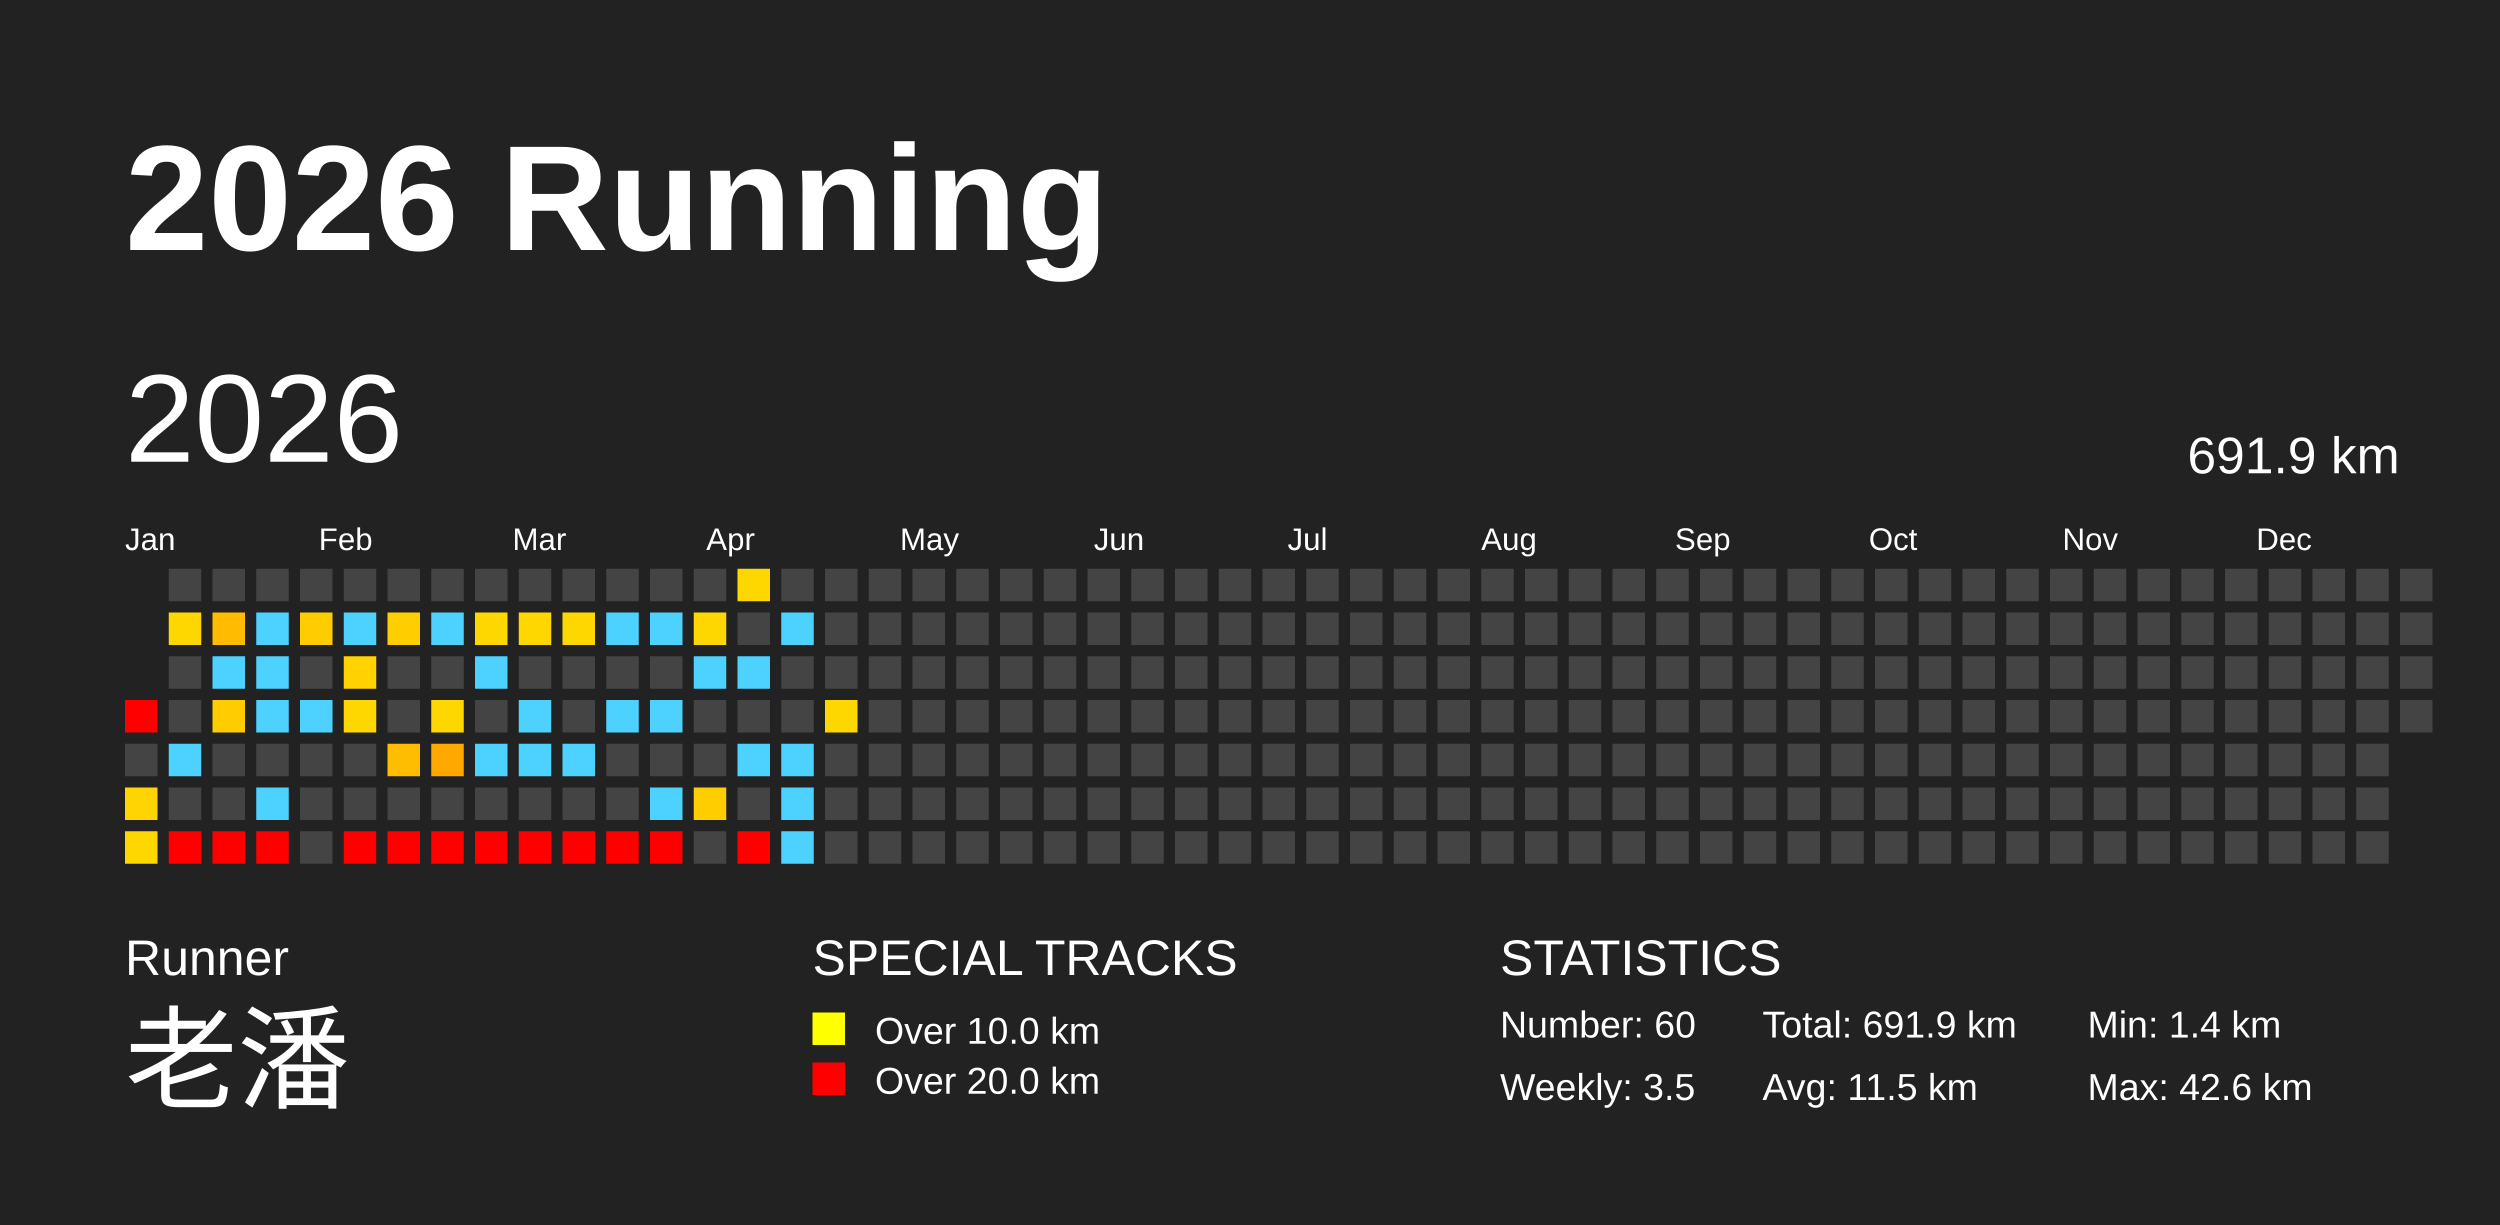
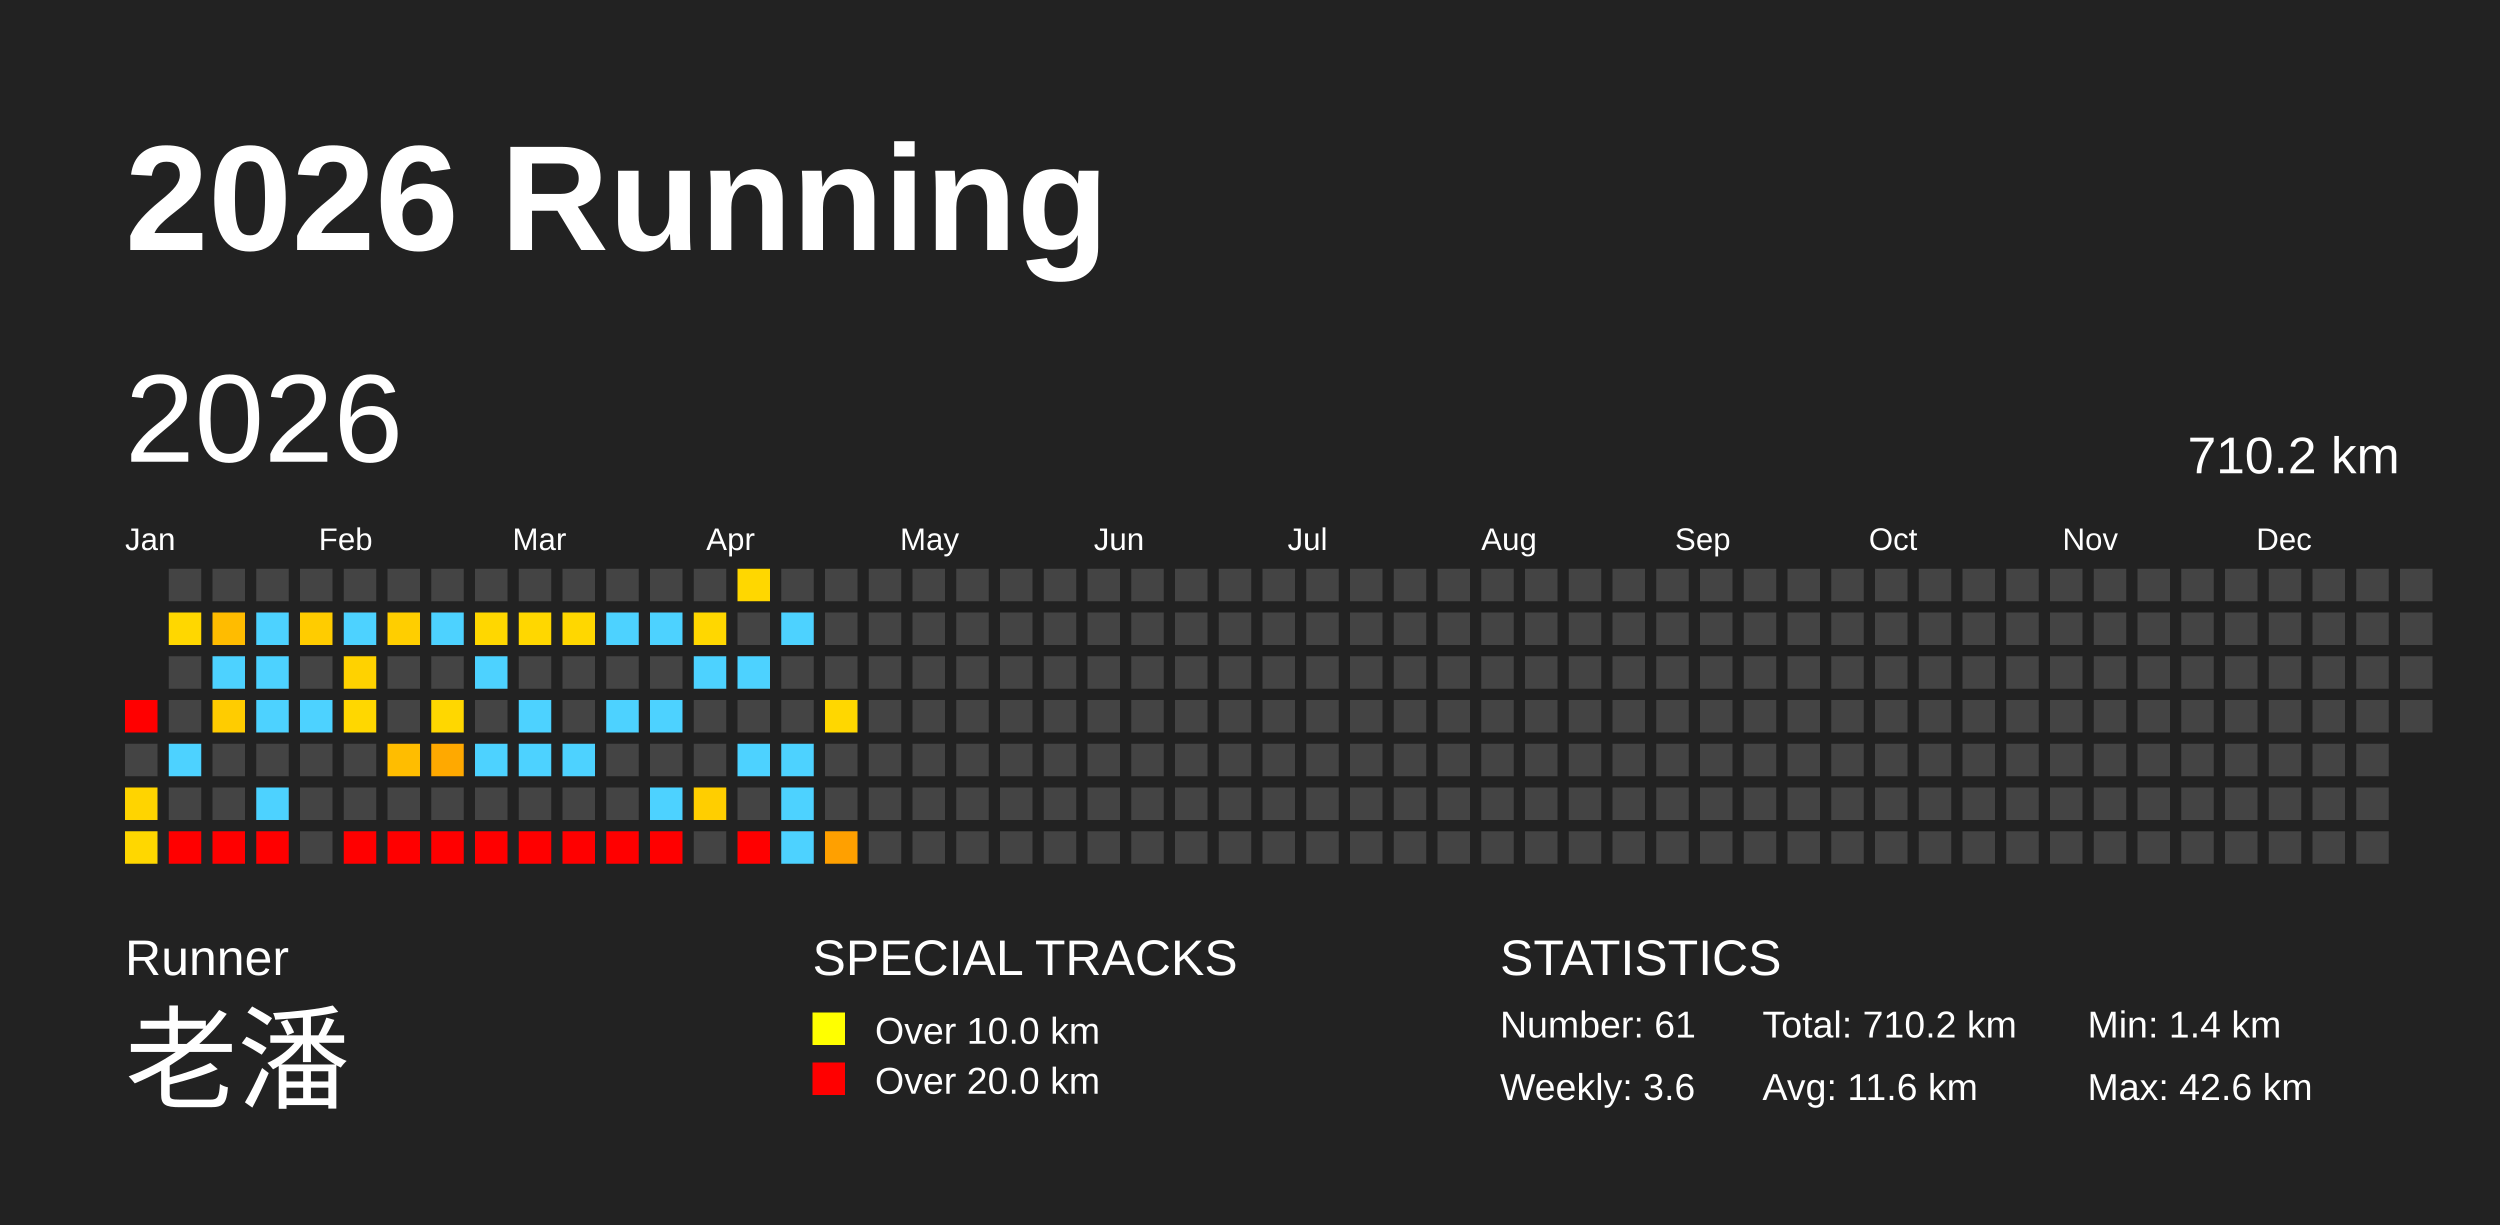
<svg xmlns="http://www.w3.org/2000/svg" baseProfile="full" height="98mm" version="1.1" viewBox="0,0,200,98" width="200mm">
  <defs />
  <rect fill="#222222" height="98" width="200" x="0" y="0" />
  <text fill="#FFFFFF" style="font-size:12px; font-family:Arial; font-weight:bold;" x="10" y="20">2026 Running</text>
  <text fill="#FFFFFF" style="font-size:4px; font-family:Arial" x="10" y="78">Runner</text>
  <text fill="#FFFFFF" style="font-size:9px; font-family:Arial" x="10" y="88">老潘</text>
  <text fill="#FFFFFF" style="font-size:4px; font-family:Arial" x="65" y="78">SPECIAL TRACKS</text>
  <rect fill="yellow" height="2.6" width="2.6" x="65" y="81" />
  <text fill="#FFFFFF" style="font-size:3px; font-family:Arial" x="70" y="83.5">Over 10.0 km</text>
  <rect fill="red" height="2.6" width="2.6" x="65" y="85" />
  <text fill="#FFFFFF" style="font-size:3px; font-family:Arial" x="70" y="87.5">Over 20.0 km</text>
  <text fill="#FFFFFF" style="font-size:4px; font-family:Arial" x="120" y="78">STATISTICS</text>
-   <text fill="#FFFFFF" style="font-size:3px; font-family:Arial" x="120" y="83">Number: 60</text>
-   <text fill="#FFFFFF" style="font-size:3px; font-family:Arial" x="120" y="88">Weekly: 3.5</text>
-   <text fill="#FFFFFF" style="font-size:3px; font-family:Arial" x="141" y="83">Total: 691.9 km</text>
-   <text fill="#FFFFFF" style="font-size:3px; font-family:Arial" x="141" y="88">Avg: 11.5 km</text>
+   <text fill="#FFFFFF" style="font-size:3px; font-family:Arial" x="120" y="83">Number: 61</text>
+   <text fill="#FFFFFF" style="font-size:3px; font-family:Arial" x="120" y="88">Weekly: 3.6</text>
+   <text fill="#FFFFFF" style="font-size:3px; font-family:Arial" x="141" y="83">Total: 710.2 km</text>
+   <text fill="#FFFFFF" style="font-size:3px; font-family:Arial" x="141" y="88">Avg: 11.6 km</text>
  <text fill="#FFFFFF" style="font-size:3px; font-family:Arial" x="167" y="83">Min: 1.4 km</text>
  <text fill="#FFFFFF" style="font-size:3px; font-family:Arial" x="167" y="88">Max: 42.6 km</text>
  <text dominant-baseline="hanging" fill="#FFFFFF" style="font-size:10.0px; font-family:Arial;" x="10" y="30">2026</text>
-   <text dominant-baseline="hanging" fill="#FFFFFF" style="font-size:4.125px; font-family:Arial;" x="175" y="35">691.9 km</text>
+   <text dominant-baseline="hanging" fill="#FFFFFF" style="font-size:4.125px; font-family:Arial;" x="175" y="35">710.2 km</text>
  <text fill="#FFFFFF" style="font-size:2.5px; font-family:Arial" x="10.0" y="44">Jan</text>
  <text fill="#FFFFFF" style="font-size:2.5px; font-family:Arial" x="25.5" y="44">Feb</text>
  <text fill="#FFFFFF" style="font-size:2.5px; font-family:Arial" x="41.0" y="44">Mar</text>
  <text fill="#FFFFFF" style="font-size:2.5px; font-family:Arial" x="56.5" y="44">Apr</text>
  <text fill="#FFFFFF" style="font-size:2.5px; font-family:Arial" x="72.0" y="44">May</text>
  <text fill="#FFFFFF" style="font-size:2.5px; font-family:Arial" x="87.5" y="44">Jun</text>
  <text fill="#FFFFFF" style="font-size:2.5px; font-family:Arial" x="103.0" y="44">Jul</text>
  <text fill="#FFFFFF" style="font-size:2.5px; font-family:Arial" x="118.5" y="44">Aug</text>
  <text fill="#FFFFFF" style="font-size:2.5px; font-family:Arial" x="134.0" y="44">Sep</text>
  <text fill="#FFFFFF" style="font-size:2.5px; font-family:Arial" x="149.5" y="44">Oct</text>
  <text fill="#FFFFFF" style="font-size:2.5px; font-family:Arial" x="165.0" y="44">Nov</text>
  <text fill="#FFFFFF" style="font-size:2.5px; font-family:Arial" x="180.5" y="44">Dec</text>
  <rect fill="red" height="2.6" width="2.6" x="10.0" y="56.0" />
  <rect fill="#444444" height="2.6" width="2.6" x="10.0" y="59.5" />
  <rect fill="#ffd400" height="2.6" width="2.6" x="10.0" y="63.0" />
  <rect fill="#ffd700" height="2.6" width="2.6" x="10.0" y="66.5" />
  <rect fill="#444444" height="2.6" width="2.6" x="13.5" y="45.5" />
  <rect fill="#ffd700" height="2.6" width="2.6" x="13.5" y="49.0" />
  <rect fill="#444444" height="2.6" width="2.6" x="13.5" y="52.5" />
  <rect fill="#444444" height="2.6" width="2.6" x="13.5" y="56.0" />
  <rect fill="#4dd2ff" height="2.6" width="2.6" x="13.5" y="59.5" />
  <rect fill="#444444" height="2.6" width="2.6" x="13.5" y="63.0" />
  <rect fill="red" height="2.6" width="2.6" x="13.5" y="66.5" />
  <rect fill="#444444" height="2.6" width="2.6" x="17.0" y="45.5" />
  <rect fill="#ffbc00" height="2.6" width="2.6" x="17.0" y="49.0" />
  <rect fill="#4dd2ff" height="2.6" width="2.6" x="17.0" y="52.5" />
  <rect fill="#ffcc00" height="2.6" width="2.6" x="17.0" y="56.0" />
  <rect fill="#444444" height="2.6" width="2.6" x="17.0" y="59.5" />
  <rect fill="#444444" height="2.6" width="2.6" x="17.0" y="63.0" />
  <rect fill="red" height="2.6" width="2.6" x="17.0" y="66.5" />
  <rect fill="#444444" height="2.6" width="2.6" x="20.5" y="45.5" />
  <rect fill="#4dd2ff" height="2.6" width="2.6" x="20.5" y="49.0" />
  <rect fill="#4dd2ff" height="2.6" width="2.6" x="20.5" y="52.5" />
  <rect fill="#4dd2ff" height="2.6" width="2.6" x="20.5" y="56.0" />
  <rect fill="#444444" height="2.6" width="2.6" x="20.5" y="59.5" />
  <rect fill="#4dd2ff" height="2.6" width="2.6" x="20.5" y="63.0" />
  <rect fill="red" height="2.6" width="2.6" x="20.5" y="66.5" />
  <rect fill="#444444" height="2.6" width="2.6" x="24.0" y="45.5" />
  <rect fill="#ffcc00" height="2.6" width="2.6" x="24.0" y="49.0" />
  <rect fill="#444444" height="2.6" width="2.6" x="24.0" y="52.5" />
  <rect fill="#4dd2ff" height="2.6" width="2.6" x="24.0" y="56.0" />
  <rect fill="#444444" height="2.6" width="2.6" x="24.0" y="59.5" />
  <rect fill="#444444" height="2.6" width="2.6" x="24.0" y="63.0" />
  <rect fill="#444444" height="2.6" width="2.6" x="24.0" y="66.5" />
  <rect fill="#444444" height="2.6" width="2.6" x="27.5" y="45.5" />
  <rect fill="#4dd2ff" height="2.6" width="2.6" x="27.5" y="49.0" />
  <rect fill="#ffd200" height="2.6" width="2.6" x="27.5" y="52.5" />
  <rect fill="#ffd700" height="2.6" width="2.6" x="27.5" y="56.0" />
  <rect fill="#444444" height="2.6" width="2.6" x="27.5" y="59.5" />
  <rect fill="#444444" height="2.6" width="2.6" x="27.5" y="63.0" />
  <rect fill="red" height="2.6" width="2.6" x="27.5" y="66.5" />
  <rect fill="#444444" height="2.6" width="2.6" x="31.0" y="45.5" />
  <rect fill="#ffce00" height="2.6" width="2.6" x="31.0" y="49.0" />
  <rect fill="#444444" height="2.6" width="2.6" x="31.0" y="52.5" />
  <rect fill="#444444" height="2.6" width="2.6" x="31.0" y="56.0" />
  <rect fill="#ffbd00" height="2.6" width="2.6" x="31.0" y="59.5" />
  <rect fill="#444444" height="2.6" width="2.6" x="31.0" y="63.0" />
  <rect fill="red" height="2.6" width="2.6" x="31.0" y="66.5" />
  <rect fill="#444444" height="2.6" width="2.6" x="34.5" y="45.5" />
  <rect fill="#4dd2ff" height="2.6" width="2.6" x="34.5" y="49.0" />
  <rect fill="#444444" height="2.6" width="2.6" x="34.5" y="52.5" />
  <rect fill="#ffd700" height="2.6" width="2.6" x="34.5" y="56.0" />
  <rect fill="#ffa900" height="2.6" width="2.6" x="34.5" y="59.5" />
  <rect fill="#444444" height="2.6" width="2.6" x="34.5" y="63.0" />
  <rect fill="red" height="2.6" width="2.6" x="34.5" y="66.5" />
  <rect fill="#444444" height="2.6" width="2.6" x="38.0" y="45.5" />
  <rect fill="#ffd700" height="2.6" width="2.6" x="38.0" y="49.0" />
  <rect fill="#4dd2ff" height="2.6" width="2.6" x="38.0" y="52.5" />
  <rect fill="#444444" height="2.6" width="2.6" x="38.0" y="56.0" />
  <rect fill="#4dd2ff" height="2.6" width="2.6" x="38.0" y="59.5" />
  <rect fill="#444444" height="2.6" width="2.6" x="38.0" y="63.0" />
  <rect fill="red" height="2.6" width="2.6" x="38.0" y="66.5" />
  <rect fill="#444444" height="2.6" width="2.6" x="41.5" y="45.5" />
  <rect fill="#ffd700" height="2.6" width="2.6" x="41.5" y="49.0" />
  <rect fill="#444444" height="2.6" width="2.6" x="41.5" y="52.5" />
  <rect fill="#4dd2ff" height="2.6" width="2.6" x="41.5" y="56.0" />
  <rect fill="#4dd2ff" height="2.6" width="2.6" x="41.5" y="59.5" />
  <rect fill="#444444" height="2.6" width="2.6" x="41.5" y="63.0" />
  <rect fill="red" height="2.6" width="2.6" x="41.5" y="66.5" />
  <rect fill="#444444" height="2.6" width="2.6" x="45.0" y="45.5" />
  <rect fill="#ffd700" height="2.6" width="2.6" x="45.0" y="49.0" />
  <rect fill="#444444" height="2.6" width="2.6" x="45.0" y="52.5" />
  <rect fill="#444444" height="2.6" width="2.6" x="45.0" y="56.0" />
  <rect fill="#4dd2ff" height="2.6" width="2.6" x="45.0" y="59.5" />
  <rect fill="#444444" height="2.6" width="2.6" x="45.0" y="63.0" />
  <rect fill="red" height="2.6" width="2.6" x="45.0" y="66.5" />
  <rect fill="#444444" height="2.6" width="2.6" x="48.5" y="45.5" />
  <rect fill="#4dd2ff" height="2.6" width="2.6" x="48.5" y="49.0" />
  <rect fill="#444444" height="2.6" width="2.6" x="48.5" y="52.5" />
  <rect fill="#4dd2ff" height="2.6" width="2.6" x="48.5" y="56.0" />
  <rect fill="#444444" height="2.6" width="2.6" x="48.5" y="59.5" />
  <rect fill="#444444" height="2.6" width="2.6" x="48.5" y="63.0" />
  <rect fill="red" height="2.6" width="2.6" x="48.5" y="66.5" />
  <rect fill="#444444" height="2.6" width="2.6" x="52.0" y="45.5" />
  <rect fill="#4dd2ff" height="2.6" width="2.6" x="52.0" y="49.0" />
  <rect fill="#444444" height="2.6" width="2.6" x="52.0" y="52.5" />
  <rect fill="#4dd2ff" height="2.6" width="2.6" x="52.0" y="56.0" />
  <rect fill="#444444" height="2.6" width="2.6" x="52.0" y="59.5" />
  <rect fill="#4dd2ff" height="2.6" width="2.6" x="52.0" y="63.0" />
  <rect fill="red" height="2.6" width="2.6" x="52.0" y="66.5" />
  <rect fill="#444444" height="2.6" width="2.6" x="55.5" y="45.5" />
  <rect fill="#ffd700" height="2.6" width="2.6" x="55.5" y="49.0" />
  <rect fill="#4dd2ff" height="2.6" width="2.6" x="55.5" y="52.5" />
  <rect fill="#444444" height="2.6" width="2.6" x="55.5" y="56.0" />
  <rect fill="#444444" height="2.6" width="2.6" x="55.5" y="59.5" />
  <rect fill="#ffce00" height="2.6" width="2.6" x="55.5" y="63.0" />
  <rect fill="#444444" height="2.6" width="2.6" x="55.5" y="66.5" />
  <rect fill="#ffd700" height="2.6" width="2.6" x="59.0" y="45.5" />
  <rect fill="#444444" height="2.6" width="2.6" x="59.0" y="49.0" />
  <rect fill="#4dd2ff" height="2.6" width="2.6" x="59.0" y="52.5" />
  <rect fill="#444444" height="2.6" width="2.6" x="59.0" y="56.0" />
  <rect fill="#4dd2ff" height="2.6" width="2.6" x="59.0" y="59.5" />
  <rect fill="#444444" height="2.6" width="2.6" x="59.0" y="63.0" />
  <rect fill="red" height="2.6" width="2.6" x="59.0" y="66.5" />
  <rect fill="#444444" height="2.6" width="2.6" x="62.5" y="45.5" />
  <rect fill="#4dd2ff" height="2.6" width="2.6" x="62.5" y="49.0" />
  <rect fill="#444444" height="2.6" width="2.6" x="62.5" y="52.5" />
  <rect fill="#444444" height="2.6" width="2.6" x="62.5" y="56.0" />
  <rect fill="#4dd2ff" height="2.6" width="2.6" x="62.5" y="59.5" />
  <rect fill="#4dd2ff" height="2.6" width="2.6" x="62.5" y="63.0" />
  <rect fill="#4dd2ff" height="2.6" width="2.6" x="62.5" y="66.5" />
  <rect fill="#444444" height="2.6" width="2.6" x="66.0" y="45.5" />
  <rect fill="#444444" height="2.6" width="2.6" x="66.0" y="49.0" />
  <rect fill="#444444" height="2.6" width="2.6" x="66.0" y="52.5" />
  <rect fill="#ffd700" height="2.6" width="2.6" x="66.0" y="56.0" />
  <rect fill="#444444" height="2.6" width="2.6" x="66.0" y="59.5" />
  <rect fill="#444444" height="2.6" width="2.6" x="66.0" y="63.0" />
-   <rect fill="#444444" height="2.6" width="2.6" x="66.0" y="66.5" />
+   <rect fill="#ffa000" height="2.6" width="2.6" x="66.0" y="66.5" />
  <rect fill="#444444" height="2.6" width="2.6" x="69.5" y="45.5" />
  <rect fill="#444444" height="2.6" width="2.6" x="69.5" y="49.0" />
  <rect fill="#444444" height="2.6" width="2.6" x="69.5" y="52.5" />
  <rect fill="#444444" height="2.6" width="2.6" x="69.5" y="56.0" />
  <rect fill="#444444" height="2.6" width="2.6" x="69.5" y="59.5" />
  <rect fill="#444444" height="2.6" width="2.6" x="69.5" y="63.0" />
  <rect fill="#444444" height="2.6" width="2.6" x="69.5" y="66.5" />
  <rect fill="#444444" height="2.6" width="2.6" x="73.0" y="45.5" />
  <rect fill="#444444" height="2.6" width="2.6" x="73.0" y="49.0" />
  <rect fill="#444444" height="2.6" width="2.6" x="73.0" y="52.5" />
  <rect fill="#444444" height="2.6" width="2.6" x="73.0" y="56.0" />
  <rect fill="#444444" height="2.6" width="2.6" x="73.0" y="59.5" />
  <rect fill="#444444" height="2.6" width="2.6" x="73.0" y="63.0" />
  <rect fill="#444444" height="2.6" width="2.6" x="73.0" y="66.5" />
  <rect fill="#444444" height="2.6" width="2.6" x="76.5" y="45.5" />
  <rect fill="#444444" height="2.6" width="2.6" x="76.5" y="49.0" />
  <rect fill="#444444" height="2.6" width="2.6" x="76.5" y="52.5" />
  <rect fill="#444444" height="2.6" width="2.6" x="76.5" y="56.0" />
  <rect fill="#444444" height="2.6" width="2.6" x="76.5" y="59.5" />
  <rect fill="#444444" height="2.6" width="2.6" x="76.5" y="63.0" />
  <rect fill="#444444" height="2.6" width="2.6" x="76.5" y="66.5" />
  <rect fill="#444444" height="2.6" width="2.6" x="80.0" y="45.5" />
  <rect fill="#444444" height="2.6" width="2.6" x="80.0" y="49.0" />
  <rect fill="#444444" height="2.6" width="2.6" x="80.0" y="52.5" />
  <rect fill="#444444" height="2.6" width="2.6" x="80.0" y="56.0" />
  <rect fill="#444444" height="2.6" width="2.6" x="80.0" y="59.5" />
  <rect fill="#444444" height="2.6" width="2.6" x="80.0" y="63.0" />
  <rect fill="#444444" height="2.6" width="2.6" x="80.0" y="66.5" />
  <rect fill="#444444" height="2.6" width="2.6" x="83.5" y="45.5" />
  <rect fill="#444444" height="2.6" width="2.6" x="83.5" y="49.0" />
  <rect fill="#444444" height="2.6" width="2.6" x="83.5" y="52.5" />
  <rect fill="#444444" height="2.6" width="2.6" x="83.5" y="56.0" />
  <rect fill="#444444" height="2.6" width="2.6" x="83.5" y="59.5" />
  <rect fill="#444444" height="2.6" width="2.6" x="83.5" y="63.0" />
  <rect fill="#444444" height="2.6" width="2.6" x="83.5" y="66.5" />
  <rect fill="#444444" height="2.6" width="2.6" x="87.0" y="45.5" />
  <rect fill="#444444" height="2.6" width="2.6" x="87.0" y="49.0" />
  <rect fill="#444444" height="2.6" width="2.6" x="87.0" y="52.5" />
  <rect fill="#444444" height="2.6" width="2.6" x="87.0" y="56.0" />
  <rect fill="#444444" height="2.6" width="2.6" x="87.0" y="59.5" />
  <rect fill="#444444" height="2.6" width="2.6" x="87.0" y="63.0" />
  <rect fill="#444444" height="2.6" width="2.6" x="87.0" y="66.5" />
  <rect fill="#444444" height="2.6" width="2.6" x="90.5" y="45.5" />
  <rect fill="#444444" height="2.6" width="2.6" x="90.5" y="49.0" />
  <rect fill="#444444" height="2.6" width="2.6" x="90.5" y="52.5" />
  <rect fill="#444444" height="2.6" width="2.6" x="90.5" y="56.0" />
  <rect fill="#444444" height="2.6" width="2.6" x="90.5" y="59.5" />
  <rect fill="#444444" height="2.6" width="2.6" x="90.5" y="63.0" />
  <rect fill="#444444" height="2.6" width="2.6" x="90.5" y="66.5" />
  <rect fill="#444444" height="2.6" width="2.6" x="94.0" y="45.5" />
  <rect fill="#444444" height="2.6" width="2.6" x="94.0" y="49.0" />
  <rect fill="#444444" height="2.6" width="2.6" x="94.0" y="52.5" />
  <rect fill="#444444" height="2.6" width="2.6" x="94.0" y="56.0" />
  <rect fill="#444444" height="2.6" width="2.6" x="94.0" y="59.5" />
  <rect fill="#444444" height="2.6" width="2.6" x="94.0" y="63.0" />
  <rect fill="#444444" height="2.6" width="2.6" x="94.0" y="66.5" />
  <rect fill="#444444" height="2.6" width="2.6" x="97.5" y="45.5" />
  <rect fill="#444444" height="2.6" width="2.6" x="97.5" y="49.0" />
  <rect fill="#444444" height="2.6" width="2.6" x="97.5" y="52.5" />
  <rect fill="#444444" height="2.6" width="2.6" x="97.5" y="56.0" />
  <rect fill="#444444" height="2.6" width="2.6" x="97.5" y="59.5" />
  <rect fill="#444444" height="2.6" width="2.6" x="97.5" y="63.0" />
  <rect fill="#444444" height="2.6" width="2.6" x="97.5" y="66.5" />
  <rect fill="#444444" height="2.6" width="2.6" x="101.0" y="45.5" />
  <rect fill="#444444" height="2.6" width="2.6" x="101.0" y="49.0" />
  <rect fill="#444444" height="2.6" width="2.6" x="101.0" y="52.5" />
  <rect fill="#444444" height="2.6" width="2.6" x="101.0" y="56.0" />
  <rect fill="#444444" height="2.6" width="2.6" x="101.0" y="59.5" />
  <rect fill="#444444" height="2.6" width="2.6" x="101.0" y="63.0" />
  <rect fill="#444444" height="2.6" width="2.6" x="101.0" y="66.5" />
  <rect fill="#444444" height="2.6" width="2.6" x="104.5" y="45.5" />
  <rect fill="#444444" height="2.6" width="2.6" x="104.5" y="49.0" />
  <rect fill="#444444" height="2.6" width="2.6" x="104.5" y="52.5" />
  <rect fill="#444444" height="2.6" width="2.6" x="104.5" y="56.0" />
  <rect fill="#444444" height="2.6" width="2.6" x="104.5" y="59.5" />
  <rect fill="#444444" height="2.6" width="2.6" x="104.5" y="63.0" />
  <rect fill="#444444" height="2.6" width="2.6" x="104.5" y="66.5" />
  <rect fill="#444444" height="2.6" width="2.6" x="108.0" y="45.5" />
  <rect fill="#444444" height="2.6" width="2.6" x="108.0" y="49.0" />
  <rect fill="#444444" height="2.6" width="2.6" x="108.0" y="52.5" />
  <rect fill="#444444" height="2.6" width="2.6" x="108.0" y="56.0" />
  <rect fill="#444444" height="2.6" width="2.6" x="108.0" y="59.5" />
  <rect fill="#444444" height="2.6" width="2.6" x="108.0" y="63.0" />
  <rect fill="#444444" height="2.6" width="2.6" x="108.0" y="66.5" />
  <rect fill="#444444" height="2.6" width="2.6" x="111.5" y="45.5" />
  <rect fill="#444444" height="2.6" width="2.6" x="111.5" y="49.0" />
  <rect fill="#444444" height="2.6" width="2.6" x="111.5" y="52.5" />
  <rect fill="#444444" height="2.6" width="2.6" x="111.5" y="56.0" />
  <rect fill="#444444" height="2.6" width="2.6" x="111.5" y="59.5" />
  <rect fill="#444444" height="2.6" width="2.6" x="111.5" y="63.0" />
  <rect fill="#444444" height="2.6" width="2.6" x="111.5" y="66.5" />
  <rect fill="#444444" height="2.6" width="2.6" x="115.0" y="45.5" />
  <rect fill="#444444" height="2.6" width="2.6" x="115.0" y="49.0" />
  <rect fill="#444444" height="2.6" width="2.6" x="115.0" y="52.5" />
  <rect fill="#444444" height="2.6" width="2.6" x="115.0" y="56.0" />
  <rect fill="#444444" height="2.6" width="2.6" x="115.0" y="59.5" />
  <rect fill="#444444" height="2.6" width="2.6" x="115.0" y="63.0" />
  <rect fill="#444444" height="2.6" width="2.6" x="115.0" y="66.5" />
  <rect fill="#444444" height="2.6" width="2.6" x="118.5" y="45.5" />
  <rect fill="#444444" height="2.6" width="2.6" x="118.5" y="49.0" />
  <rect fill="#444444" height="2.6" width="2.6" x="118.5" y="52.5" />
  <rect fill="#444444" height="2.6" width="2.6" x="118.5" y="56.0" />
  <rect fill="#444444" height="2.6" width="2.6" x="118.5" y="59.5" />
  <rect fill="#444444" height="2.6" width="2.6" x="118.5" y="63.0" />
  <rect fill="#444444" height="2.6" width="2.6" x="118.5" y="66.5" />
  <rect fill="#444444" height="2.6" width="2.6" x="122.0" y="45.5" />
  <rect fill="#444444" height="2.6" width="2.6" x="122.0" y="49.0" />
  <rect fill="#444444" height="2.6" width="2.6" x="122.0" y="52.5" />
  <rect fill="#444444" height="2.6" width="2.6" x="122.0" y="56.0" />
  <rect fill="#444444" height="2.6" width="2.6" x="122.0" y="59.5" />
  <rect fill="#444444" height="2.6" width="2.6" x="122.0" y="63.0" />
  <rect fill="#444444" height="2.6" width="2.6" x="122.0" y="66.5" />
  <rect fill="#444444" height="2.6" width="2.6" x="125.5" y="45.5" />
  <rect fill="#444444" height="2.6" width="2.6" x="125.5" y="49.0" />
  <rect fill="#444444" height="2.6" width="2.6" x="125.5" y="52.5" />
  <rect fill="#444444" height="2.6" width="2.6" x="125.5" y="56.0" />
  <rect fill="#444444" height="2.6" width="2.6" x="125.5" y="59.5" />
  <rect fill="#444444" height="2.6" width="2.6" x="125.5" y="63.0" />
  <rect fill="#444444" height="2.6" width="2.6" x="125.5" y="66.5" />
  <rect fill="#444444" height="2.6" width="2.6" x="129.0" y="45.5" />
  <rect fill="#444444" height="2.6" width="2.6" x="129.0" y="49.0" />
  <rect fill="#444444" height="2.6" width="2.6" x="129.0" y="52.5" />
  <rect fill="#444444" height="2.6" width="2.6" x="129.0" y="56.0" />
  <rect fill="#444444" height="2.6" width="2.6" x="129.0" y="59.5" />
  <rect fill="#444444" height="2.6" width="2.6" x="129.0" y="63.0" />
  <rect fill="#444444" height="2.6" width="2.6" x="129.0" y="66.5" />
  <rect fill="#444444" height="2.6" width="2.6" x="132.5" y="45.5" />
  <rect fill="#444444" height="2.6" width="2.6" x="132.5" y="49.0" />
  <rect fill="#444444" height="2.6" width="2.6" x="132.5" y="52.5" />
  <rect fill="#444444" height="2.6" width="2.6" x="132.5" y="56.0" />
  <rect fill="#444444" height="2.6" width="2.6" x="132.5" y="59.5" />
  <rect fill="#444444" height="2.6" width="2.6" x="132.5" y="63.0" />
  <rect fill="#444444" height="2.6" width="2.6" x="132.5" y="66.5" />
  <rect fill="#444444" height="2.6" width="2.6" x="136.0" y="45.5" />
  <rect fill="#444444" height="2.6" width="2.6" x="136.0" y="49.0" />
  <rect fill="#444444" height="2.6" width="2.6" x="136.0" y="52.5" />
  <rect fill="#444444" height="2.6" width="2.6" x="136.0" y="56.0" />
  <rect fill="#444444" height="2.6" width="2.6" x="136.0" y="59.5" />
  <rect fill="#444444" height="2.6" width="2.6" x="136.0" y="63.0" />
  <rect fill="#444444" height="2.6" width="2.6" x="136.0" y="66.5" />
  <rect fill="#444444" height="2.6" width="2.6" x="139.5" y="45.5" />
  <rect fill="#444444" height="2.6" width="2.6" x="139.5" y="49.0" />
  <rect fill="#444444" height="2.6" width="2.6" x="139.5" y="52.5" />
  <rect fill="#444444" height="2.6" width="2.6" x="139.5" y="56.0" />
  <rect fill="#444444" height="2.6" width="2.6" x="139.5" y="59.5" />
  <rect fill="#444444" height="2.6" width="2.6" x="139.5" y="63.0" />
  <rect fill="#444444" height="2.6" width="2.6" x="139.5" y="66.5" />
  <rect fill="#444444" height="2.6" width="2.6" x="143.0" y="45.5" />
  <rect fill="#444444" height="2.6" width="2.6" x="143.0" y="49.0" />
  <rect fill="#444444" height="2.6" width="2.6" x="143.0" y="52.5" />
  <rect fill="#444444" height="2.6" width="2.6" x="143.0" y="56.0" />
  <rect fill="#444444" height="2.6" width="2.6" x="143.0" y="59.5" />
  <rect fill="#444444" height="2.6" width="2.6" x="143.0" y="63.0" />
  <rect fill="#444444" height="2.6" width="2.6" x="143.0" y="66.5" />
  <rect fill="#444444" height="2.6" width="2.6" x="146.5" y="45.5" />
  <rect fill="#444444" height="2.6" width="2.6" x="146.5" y="49.0" />
  <rect fill="#444444" height="2.6" width="2.6" x="146.5" y="52.5" />
  <rect fill="#444444" height="2.6" width="2.6" x="146.5" y="56.0" />
  <rect fill="#444444" height="2.6" width="2.6" x="146.5" y="59.5" />
  <rect fill="#444444" height="2.6" width="2.6" x="146.5" y="63.0" />
  <rect fill="#444444" height="2.6" width="2.6" x="146.5" y="66.5" />
  <rect fill="#444444" height="2.6" width="2.6" x="150.0" y="45.5" />
  <rect fill="#444444" height="2.6" width="2.6" x="150.0" y="49.0" />
  <rect fill="#444444" height="2.6" width="2.6" x="150.0" y="52.5" />
  <rect fill="#444444" height="2.6" width="2.6" x="150.0" y="56.0" />
  <rect fill="#444444" height="2.6" width="2.6" x="150.0" y="59.5" />
  <rect fill="#444444" height="2.6" width="2.6" x="150.0" y="63.0" />
  <rect fill="#444444" height="2.6" width="2.6" x="150.0" y="66.5" />
  <rect fill="#444444" height="2.6" width="2.6" x="153.5" y="45.5" />
  <rect fill="#444444" height="2.6" width="2.6" x="153.5" y="49.0" />
  <rect fill="#444444" height="2.6" width="2.6" x="153.5" y="52.5" />
  <rect fill="#444444" height="2.6" width="2.6" x="153.5" y="56.0" />
  <rect fill="#444444" height="2.6" width="2.6" x="153.5" y="59.5" />
  <rect fill="#444444" height="2.6" width="2.6" x="153.5" y="63.0" />
  <rect fill="#444444" height="2.6" width="2.6" x="153.5" y="66.5" />
  <rect fill="#444444" height="2.6" width="2.6" x="157.0" y="45.5" />
  <rect fill="#444444" height="2.6" width="2.6" x="157.0" y="49.0" />
  <rect fill="#444444" height="2.6" width="2.6" x="157.0" y="52.5" />
  <rect fill="#444444" height="2.6" width="2.6" x="157.0" y="56.0" />
  <rect fill="#444444" height="2.6" width="2.6" x="157.0" y="59.5" />
  <rect fill="#444444" height="2.6" width="2.6" x="157.0" y="63.0" />
  <rect fill="#444444" height="2.6" width="2.6" x="157.0" y="66.5" />
  <rect fill="#444444" height="2.6" width="2.6" x="160.5" y="45.5" />
  <rect fill="#444444" height="2.6" width="2.6" x="160.5" y="49.0" />
  <rect fill="#444444" height="2.6" width="2.6" x="160.5" y="52.5" />
  <rect fill="#444444" height="2.6" width="2.6" x="160.5" y="56.0" />
  <rect fill="#444444" height="2.6" width="2.6" x="160.5" y="59.5" />
  <rect fill="#444444" height="2.6" width="2.6" x="160.5" y="63.0" />
  <rect fill="#444444" height="2.6" width="2.6" x="160.5" y="66.5" />
  <rect fill="#444444" height="2.6" width="2.6" x="164.0" y="45.5" />
  <rect fill="#444444" height="2.6" width="2.6" x="164.0" y="49.0" />
  <rect fill="#444444" height="2.6" width="2.6" x="164.0" y="52.5" />
  <rect fill="#444444" height="2.6" width="2.6" x="164.0" y="56.0" />
  <rect fill="#444444" height="2.6" width="2.6" x="164.0" y="59.5" />
  <rect fill="#444444" height="2.6" width="2.6" x="164.0" y="63.0" />
  <rect fill="#444444" height="2.6" width="2.6" x="164.0" y="66.5" />
  <rect fill="#444444" height="2.6" width="2.6" x="167.5" y="45.5" />
  <rect fill="#444444" height="2.6" width="2.6" x="167.5" y="49.0" />
  <rect fill="#444444" height="2.6" width="2.6" x="167.5" y="52.5" />
  <rect fill="#444444" height="2.6" width="2.6" x="167.5" y="56.0" />
  <rect fill="#444444" height="2.6" width="2.6" x="167.5" y="59.5" />
  <rect fill="#444444" height="2.6" width="2.6" x="167.5" y="63.0" />
  <rect fill="#444444" height="2.6" width="2.6" x="167.5" y="66.5" />
  <rect fill="#444444" height="2.6" width="2.6" x="171.0" y="45.5" />
  <rect fill="#444444" height="2.6" width="2.6" x="171.0" y="49.0" />
  <rect fill="#444444" height="2.6" width="2.6" x="171.0" y="52.5" />
  <rect fill="#444444" height="2.6" width="2.6" x="171.0" y="56.0" />
  <rect fill="#444444" height="2.6" width="2.6" x="171.0" y="59.5" />
  <rect fill="#444444" height="2.6" width="2.6" x="171.0" y="63.0" />
  <rect fill="#444444" height="2.6" width="2.6" x="171.0" y="66.5" />
  <rect fill="#444444" height="2.6" width="2.6" x="174.5" y="45.5" />
  <rect fill="#444444" height="2.6" width="2.6" x="174.5" y="49.0" />
  <rect fill="#444444" height="2.6" width="2.6" x="174.5" y="52.5" />
  <rect fill="#444444" height="2.6" width="2.6" x="174.5" y="56.0" />
  <rect fill="#444444" height="2.6" width="2.6" x="174.5" y="59.5" />
  <rect fill="#444444" height="2.6" width="2.6" x="174.5" y="63.0" />
  <rect fill="#444444" height="2.6" width="2.6" x="174.5" y="66.5" />
  <rect fill="#444444" height="2.6" width="2.6" x="178.0" y="45.5" />
  <rect fill="#444444" height="2.6" width="2.6" x="178.0" y="49.0" />
  <rect fill="#444444" height="2.6" width="2.6" x="178.0" y="52.5" />
  <rect fill="#444444" height="2.6" width="2.6" x="178.0" y="56.0" />
  <rect fill="#444444" height="2.6" width="2.6" x="178.0" y="59.5" />
  <rect fill="#444444" height="2.6" width="2.6" x="178.0" y="63.0" />
  <rect fill="#444444" height="2.6" width="2.6" x="178.0" y="66.5" />
  <rect fill="#444444" height="2.6" width="2.6" x="181.5" y="45.5" />
  <rect fill="#444444" height="2.6" width="2.6" x="181.5" y="49.0" />
  <rect fill="#444444" height="2.6" width="2.6" x="181.5" y="52.5" />
  <rect fill="#444444" height="2.6" width="2.6" x="181.5" y="56.0" />
  <rect fill="#444444" height="2.6" width="2.6" x="181.5" y="59.5" />
  <rect fill="#444444" height="2.6" width="2.6" x="181.5" y="63.0" />
  <rect fill="#444444" height="2.6" width="2.6" x="181.5" y="66.5" />
  <rect fill="#444444" height="2.6" width="2.6" x="185.0" y="45.5" />
  <rect fill="#444444" height="2.6" width="2.6" x="185.0" y="49.0" />
  <rect fill="#444444" height="2.6" width="2.6" x="185.0" y="52.5" />
  <rect fill="#444444" height="2.6" width="2.6" x="185.0" y="56.0" />
  <rect fill="#444444" height="2.6" width="2.6" x="185.0" y="59.5" />
  <rect fill="#444444" height="2.6" width="2.6" x="185.0" y="63.0" />
  <rect fill="#444444" height="2.6" width="2.6" x="185.0" y="66.5" />
  <rect fill="#444444" height="2.6" width="2.6" x="188.5" y="45.5" />
  <rect fill="#444444" height="2.6" width="2.6" x="188.5" y="49.0" />
  <rect fill="#444444" height="2.6" width="2.6" x="188.5" y="52.5" />
  <rect fill="#444444" height="2.6" width="2.6" x="188.5" y="56.0" />
  <rect fill="#444444" height="2.6" width="2.6" x="188.5" y="59.5" />
  <rect fill="#444444" height="2.6" width="2.6" x="188.5" y="63.0" />
  <rect fill="#444444" height="2.6" width="2.6" x="188.5" y="66.5" />
  <rect fill="#444444" height="2.6" width="2.6" x="192.0" y="45.5" />
  <rect fill="#444444" height="2.6" width="2.6" x="192.0" y="49.0" />
  <rect fill="#444444" height="2.6" width="2.6" x="192.0" y="52.5" />
  <rect fill="#444444" height="2.6" width="2.6" x="192.0" y="56.0" />
</svg>
